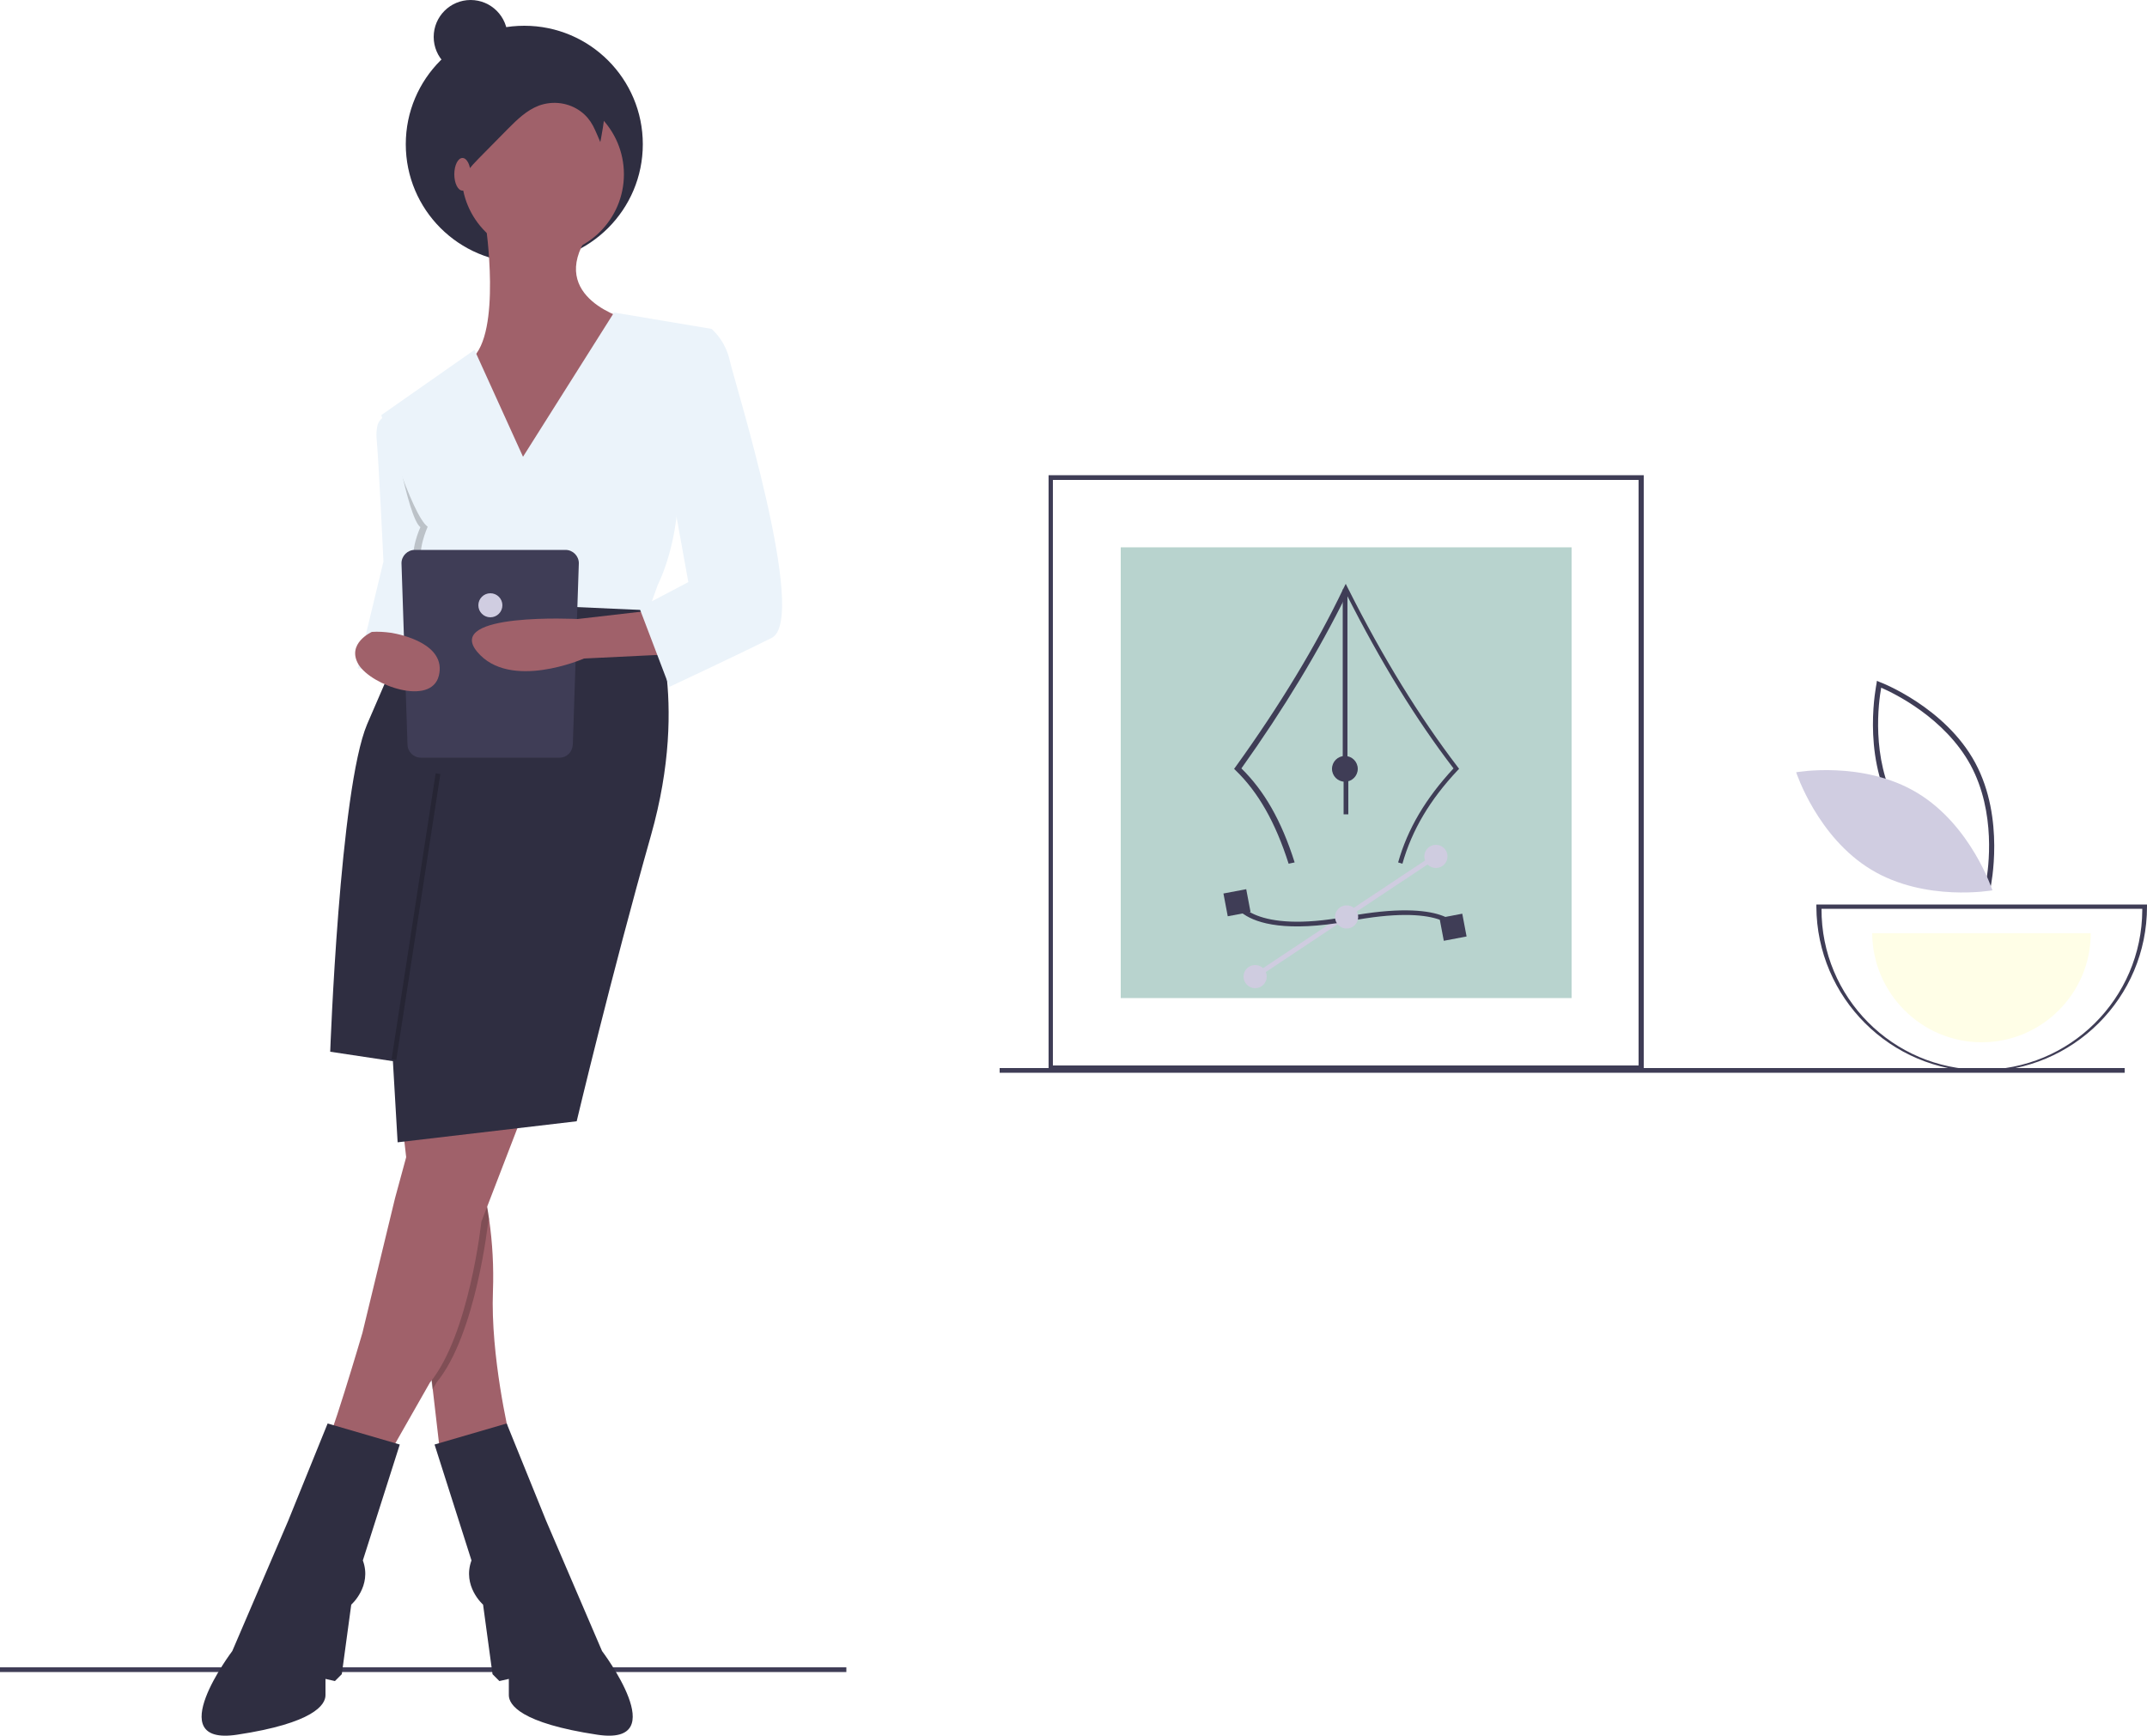
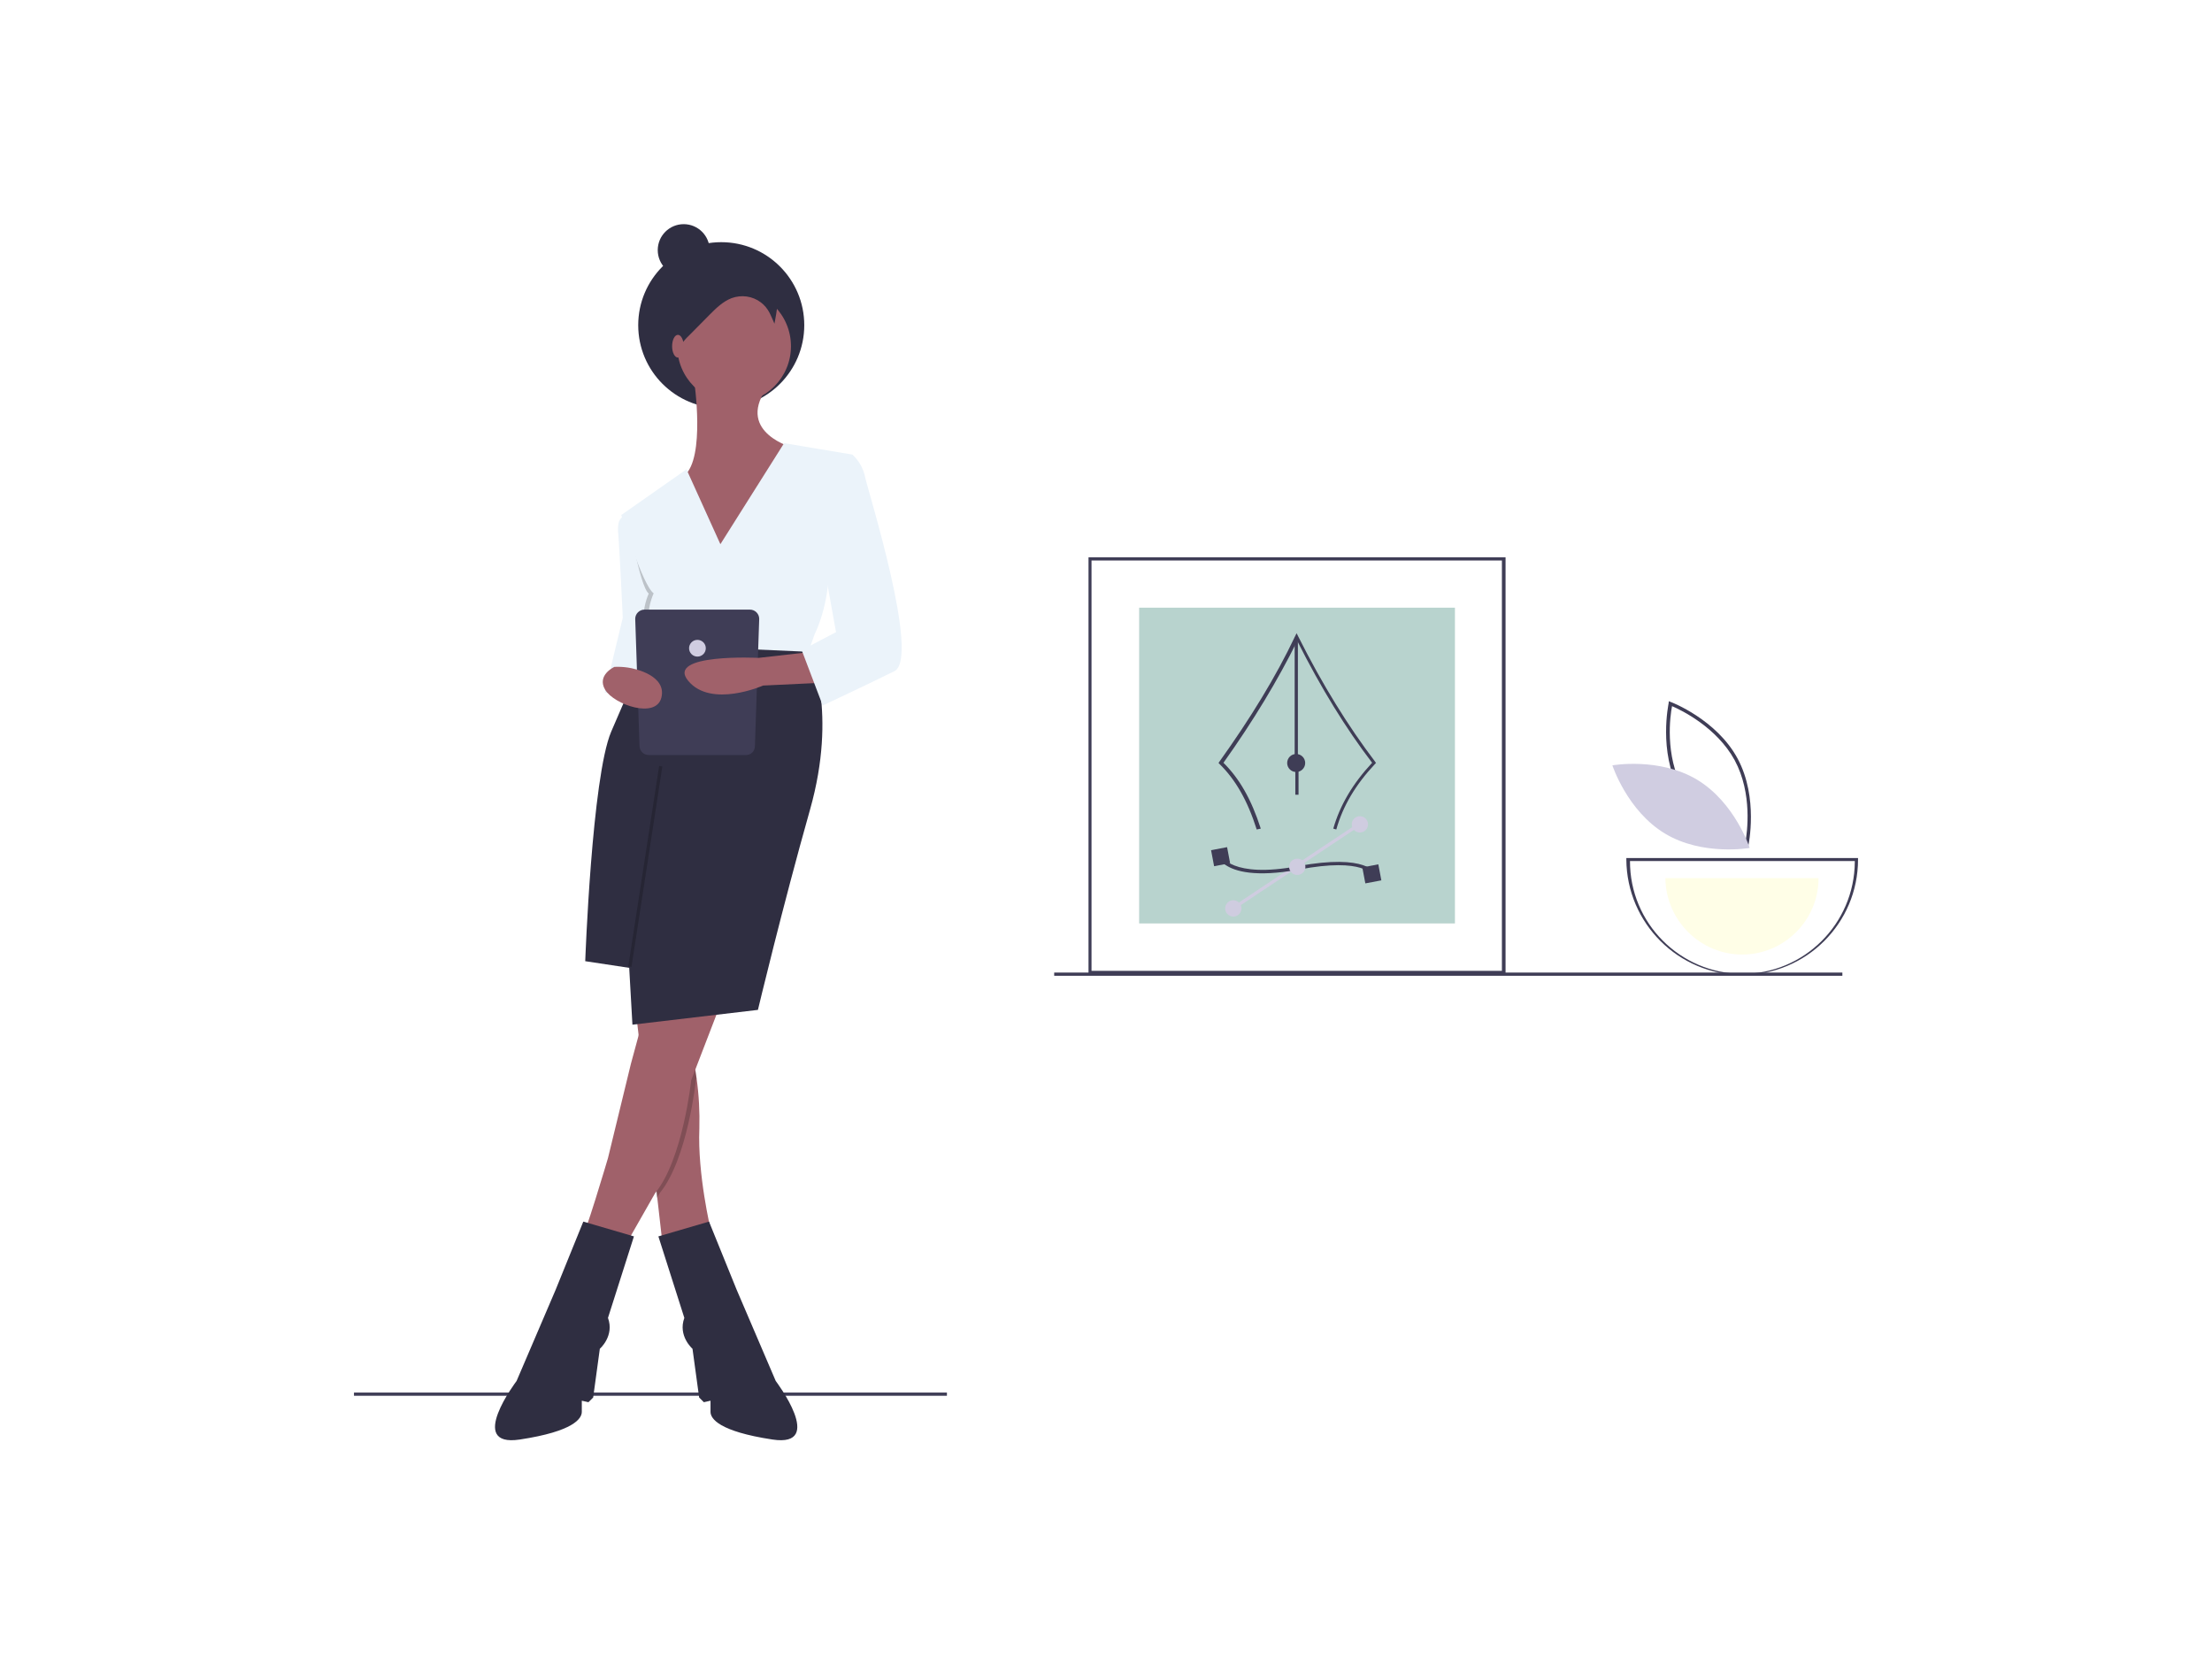
- <svg xmlns="http://www.w3.org/2000/svg" version="1.1" id="Capa_1" x="0px" y="0px" viewBox="0 0 500 404.4" style="enable-background:new 0 0 500 404.4;" xml:space="preserve">
+ <svg xmlns="http://www.w3.org/2000/svg" version="1.1" id="Capa_1" x="0px" y="0px" viewBox="0 0 1031.1 776.1" style="enable-background:new 0 0 1031.1 776.1;" xml:space="preserve">
  <style type="text/css">
	.st0{fill:#3F3D56;}
	.st1{fill:#D0CDE1;}
	.st2{fill:#FFFEE7;}
	.st3{fill:#2F2E41;}
	.st4{fill:#A0616A;}
	.st5{fill:#EBF3FA;}
	.st6{opacity:0.2;enable-background:new    ;}
	.st7{fill:#B8D3CE;}
	.st8{fill:#CFCCE0;}
</style>
  <g>
-     <rect id="Rectángulo_233" y="388.4" class="st0" width="197.1" height="1.1" />
-     <path id="Trazado_1017" class="st0" d="M463.5,207.3l-0.7-0.3c-0.1,0-15.2-5.8-22.2-18.8c-7-13-3.6-28.7-3.6-28.9l0.1-0.7l0.7,0.3   c0.1,0,15.2,5.8,22.2,18.8c7,13,3.6,28.7,3.6,28.9L463.5,207.3z M441.7,187.5c6,11,17.8,16.7,20.8,18c0.6-3.2,2.4-16.2-3.6-27.3   c-6-11-17.8-16.7-20.8-18C437.5,163.5,435.7,176.5,441.7,187.5z" />
-     <path id="Trazado_1018" class="st1" d="M446.5,184.7c12.6,7.6,17.5,22.7,17.5,22.7s-15.6,2.8-28.2-4.8   c-12.6-7.6-17.5-22.7-17.5-22.7S433.9,177.1,446.5,184.7z" />
-     <path id="Trazado_1019" class="st0" d="M461.5,249.6c-21.2,0-38.4-17.2-38.5-38.4v-0.5H500v0.5C500,232.4,482.8,249.6,461.5,249.6   L461.5,249.6z M424.2,211.7c-0.1,20.6,16.6,37.4,37.2,37.5s37.4-16.6,37.5-37.2v-0.3H424.2z" />
-     <path id="Trazado_1020" class="st2" d="M461.5,242.8c14,0,25.4-11.4,25.4-25.4h-50.9C436.1,231.4,447.5,242.8,461.5,242.8   L461.5,242.8L461.5,242.8z" />
-     <circle id="Elipse_148" class="st3" cx="122.1" cy="33.6" r="27.6" />
-     <path id="Trazado_1021" class="st4" d="M113.1,52.2c0,0,3.8,25.5-3.3,31.4c-7,6,11.4,30.9,11.4,30.9l24.9-40.1   c0,0-18.9-4.9-9.2-19.5L113.1,52.2z" />
-     <path id="Trazado_1022" class="st5" d="M103.9,127l-3.8,14.9l-3.8,14.9l-13-1.1l6-24.9c0,0-1.1-23.3-1.6-28.7c-0.1-1,0-2,0.2-3   c0.4-1.4,1.6-2.4,3-2.4L103.9,127z" />
-     <path id="Trazado_1023" class="st4" d="M118.6,334.3l-16.2,3.3l-1.6-13.8L95.1,274l-1.4-12.2l18.9-5.4l-0.1,4.3l-0.4,14.6   c0.8,2.8,1.4,5.8,1.8,8.7c0.8,5.5,1.1,11.2,0.9,16.7C114.2,315.9,118.6,334.3,118.6,334.3z" />
-     <path id="Trazado_1024" class="st3" d="M101.2,336.5l16.8-4.9l9.2,22.7l13,30.3c0,0,16.8,22.2-1.1,19.5c-17.9-2.7-20.6-7-20.6-9.2   v-3.8l-2.2,0.5l-1.6-1.6l-2.2-16.2c0,0-4.9-4.3-2.7-10.3L101.2,336.5z" />
-     <path id="Trazado_1025" class="st6" d="M113.9,284l-0.2,0.5c0,0-2.8,26.3-12,37.5l-1,1.7l-5.7-49.8l3.6-13.3h13.9l-0.4,14.6   C112.9,278.2,113.5,281.1,113.9,284L113.9,284z" />
-     <path id="Trazado_1026" class="st4" d="M121.3,260.7l-9.2,23.9c0,0-2.8,26.3-12,37.5L88.2,343c0,0-14.1-4.9-13-4.9   c1.1,0,9.2-27.6,9.2-27.6l7.6-31.4l5-18.4H121.3z" />
-     <path id="Trazado_1027" class="st3" d="M93.1,336.5l-16.8-4.9l-9.2,22.7l-13,30.3c0,0-16.8,22.2,1.1,19.5c17.9-2.7,20.6-7,20.6-9.2   v-3.8l2.2,0.5l1.6-1.6l2.2-16.2c0,0,4.9-4.3,2.7-10.3L93.1,336.5z" />
-     <circle id="Elipse_149" class="st4" cx="126.4" cy="40.6" r="18.9" />
-     <path id="Trazado_1028" class="st6" d="M103.9,127l-3.8,14.9l-3.3-0.2c-0.1-1.3-0.4-2.6-1.1-3.8c-1.1-2.2,0-0.5,2.2-2.7   c2.2-2.2,0.5-1.1-1.1-3.8c-1.6-2.7,1.1-8.6,1.1-8.6c-3-2.2-7-26-7-26L103.9,127z" />
-     <path id="Trazado_1029" class="st5" d="M121.8,106.4l-11.3-24.9L88.8,96.7c0,0,7,23.3,10.8,26c0,0-2.7,6-1.1,8.6   c1.6,2.7,3.3,1.6,1.1,3.8c-2.2,2.2-3.3,0.5-2.2,2.7c0.6,1.2,1,2.5,1.1,3.8l51.4,3.8l3.3-9.2c0,0,6.5-12.4,4.3-29.8l8.1-29.8   L143,72.8L121.8,106.4z" />
-     <path id="Trazado_1030" class="st3" d="M151.7,142.2c0,0,9.1,19.9-0.1,52.4c-9.2,32.5-17.3,66.6-17.3,66.6l-41.7,4.9l-1.1-18.9   L76.9,245c0,0,2.2-61.2,8.6-76.3c6.5-15.2,12.7-28.9,12.7-28.9L151.7,142.2z" />
-     <rect id="Rectángulo_234" x="63.2" y="213" transform="matrix(0.1523 -0.9883 0.9883 0.1523 -128.936 276.7727)" class="st6" width="67.4" height="1.1" />
-     <path id="Trazado_1031" class="st3" d="M140.7,25.5c-1.2-3.2-3.5-5.8-6.6-7.3c-3.8-1.8-8.2-1.6-12.3-1c-4.8,0.7-9.8,2.1-12.9,5.8   c-2,2.4-2.9,5.4-3.8,8.4c-1,3.4-2.1,6.9-2.2,10.5c0,2.5,0.3,4.9,0.7,7.4c0.1,1.3,0.5,2.6,1.1,3.8c0.6,1.2,1.9,2,3.3,2   c-2.7-4.8-2.4-10.8,0.9-15.3c0.8-1,1.6-1.9,2.5-2.8l6.9-7c2.1-2.1,4.3-4.3,7.2-5.4c3.3-1.2,7-0.7,9.8,1.4c1.2,0.9,2.1,2,2.8,3.3   c0.5,0.9,1.7,3.8,1.7,3.8S141.1,26.7,140.7,25.5z" />
-     <ellipse id="Elipse_150" class="st4" cx="107.7" cy="40.6" rx="1.9" ry="3.8" />
-     <circle id="Elipse_151" class="st3" cx="109.6" cy="8.6" r="8.6" />
-     <path id="Trazado_1032" class="st0" d="M130.3,176.5H98c-1.7,0-3.1-1.4-3.1-3.1l-1.4-42.2c0-1.7,1.4-3.1,3.1-3.1h35.1   c1.7,0,3.1,1.4,3.1,3.1l-1.4,42.2C133.3,175.2,132,176.5,130.3,176.5L130.3,176.5z" />
-     <circle id="Elipse_152" class="st1" cx="114.2" cy="141" r="2.8" />
-     <path id="Trazado_1033" class="st4" d="M152.7,142.1l-18.2,2.1c0,0-31-1.6-23.4,7.6s24.9,1.6,24.9,1.6l22.7-1.1L152.7,142.1z" />
-     <path id="Trazado_1034" class="st4" d="M86.6,147.2c0,0-6,2.7-3.1,7.6c3,4.9,16.9,9.8,18.7,2.6c1.8-7.3-8.6-9.6-11.2-10   C89.5,147.2,88.1,147.1,86.6,147.2L86.6,147.2z" />
-     <path id="Trazado_1035" class="st5" d="M159.2,78.8l6.5-2.2c2.2,2,3.7,4.7,4.3,7.6c1.1,4.9,18.4,60.1,9.7,64.4   c-8.6,4.3-23.8,11.4-23.8,11.4l-7-18.4l11.4-6l-4.3-23.8C155.9,111.8,151.6,78.8,159.2,78.8z" />
-     <path id="Trazado_1036" class="st0" d="M382.8,249.3H244.2V110.7h138.6V249.3z M245.2,248.2h136.4V111.8H245.2V248.2z" />
-     <rect id="Rectángulo_235" x="261" y="127.5" class="st7" width="105" height="105" />
-     <path id="Trazado_1037" class="st0" d="M300.1,201.2c-3.1-9.7-7.1-16.7-12.4-21.8l-0.3-0.3l0.3-0.4c10.3-14.3,18.8-28.3,25.2-41.7   l0.5-1l0.5,1c8.2,16.3,16.6,29.9,25.6,41.7l0.3,0.4l-0.3,0.3c-6.5,6.9-10.7,14-12.9,21.8l-1-0.3c2.2-7.8,6.4-14.9,12.9-21.9   c-8.8-11.5-16.9-24.7-24.9-40.5c-6.4,13-14.6,26.6-24.5,40.5c5.3,5.2,9.3,12.1,12.4,21.9L300.1,201.2z" />
-     <rect id="Rectángulo_236" x="312.7" y="137.3" class="st0" width="1.1" height="41.7" />
-     <circle id="Elipse_153" class="st0" cx="313.2" cy="179.1" r="3" />
-     <rect id="Rectángulo_237" x="288" y="212.9" transform="matrix(0.8326 -0.5538 0.5538 0.8326 -65.7878 209.2567)" class="st8" width="50.6" height="1.1" />
-     <path id="Trazado_1038" class="st0" d="M289.7,213c-1-0.6-1.9-1.6-2.4-2.7l1-0.4l-0.5,0.2l0.5-0.2c0,0.1,3.4,7.7,25.5,3.6   c23.1-4.3,25.8,2.4,25.9,2.7l-1,0.4c0,0-2.7-6.2-24.6-2C299.6,217.2,292.8,215.1,289.7,213z" />
-     <rect id="Rectángulo_238" x="285.4" y="207.6" transform="matrix(0.9825 -0.186 0.186 0.9825 -34.1008 57.2568)" class="st0" width="5.4" height="5.4" />
-     <rect id="Rectángulo_239" x="335.7" y="213.3" transform="matrix(0.9825 -0.186 0.186 0.9825 -34.2674 66.7218)" class="st0" width="5.4" height="5.4" />
-     <circle id="Elipse_154" class="st8" cx="313.6" cy="213.6" r="2.7" />
-     <circle id="Elipse_155" class="st8" cx="292.3" cy="227.5" r="2.7" />
-     <circle id="Elipse_156" class="st8" cx="334.4" cy="199.5" r="2.7" />
-     <rect id="Rectángulo_240" x="312.9" y="180" class="st0" width="1.1" height="9.7" />
-     <rect id="Rectángulo_241" x="232.8" y="248.8" class="st0" width="262" height="1.1" />
+     <rect id="Rectángulo_233" x="165" y="649.2" class="st0" width="276.4" height="1.5" />
+     <path id="Trazado_1017" class="st0" d="M814.9,395.2l-1-0.4c-0.1,0-21.3-8.1-31.1-26.4s-5-40.2-5-40.5l0.1-1l1,0.4   c0.1,0,21.3,8.1,31.1,26.4s5,40.2,5,40.5L814.9,395.2z M784.4,367.5c8.4,15.4,25,23.4,29.2,25.2c0.8-4.5,3.4-22.7-5-38.3   c-8.4-15.4-25-23.4-29.2-25.2C778.5,333.8,776,352,784.4,367.5z" />
+     <path id="Trazado_1018" class="st1" d="M791.1,363.5c17.7,10.7,24.5,31.8,24.5,31.8s-21.9,3.9-39.5-6.7s-24.5-31.8-24.5-31.8   S773.4,352.9,791.1,363.5z" />
+     <path id="Trazado_1019" class="st0" d="M812.1,454.5c-29.7,0-53.8-24.1-54-53.8V400h108v0.7C866.1,430.4,842,454.5,812.1,454.5   L812.1,454.5z M759.8,401.4c-0.1,28.9,23.3,52.4,52.2,52.6c28.9,0.1,52.4-23.3,52.6-52.2v-0.4H759.8z" />
+     <path id="Trazado_1020" class="st2" d="M812.1,445c19.6,0,35.6-16,35.6-35.6h-71.4C776.5,429,792.5,445,812.1,445L812.1,445   L812.1,445z" />
+     <circle id="Elipse_148" class="st3" cx="336.2" cy="151.6" r="38.7" />
+     <path id="Trazado_1021" class="st4" d="M323.6,177.7c0,0,5.3,35.8-4.6,44c-9.8,8.4,16,43.3,16,43.3l34.9-56.2   c0,0-26.5-6.9-12.9-27.3L323.6,177.7z" />
+     <path id="Trazado_1022" class="st5" d="M310.7,282.6l-5.3,20.9l-5.3,20.9l-18.2-1.5l8.4-34.9c0,0-1.5-32.7-2.2-40.2   c-0.1-1.4,0-2.8,0.3-4.2c0.6-2,2.2-3.4,4.2-3.4L310.7,282.6z" />
+     <path id="Trazado_1023" class="st4" d="M331.3,573.3l-22.7,4.6l-2.2-19.4l-8-69.8l-2-17.1l26.5-7.6l-0.1,6l-0.6,20.5   c1.1,3.9,2,8.1,2.5,12.2c1.1,7.7,1.5,15.7,1.3,23.4C325.1,547.5,331.3,573.3,331.3,573.3z" />
+     <path id="Trazado_1024" class="st3" d="M306.9,576.4l23.6-6.9l12.9,31.8l18.2,42.5c0,0,23.6,31.1-1.5,27.3   c-25.1-3.8-28.9-9.8-28.9-12.9V653l-3.1,0.7l-2.2-2.2l-3.1-22.7c0,0-6.9-6-3.8-14.4L306.9,576.4z" />
+     <path id="Trazado_1025" class="st6" d="M324.7,502.8l-0.3,0.7c0,0-3.9,36.9-16.8,52.6l-1.4,2.4l-8-69.8l5-18.7h19.5l-0.6,20.5   C323.3,494.6,324.1,498.7,324.7,502.8L324.7,502.8z" />
+     <path id="Trazado_1026" class="st4" d="M335.1,470.1l-12.9,33.5c0,0-3.9,36.9-16.8,52.6l-16.7,29.3c0,0-19.8-6.9-18.2-6.9   c1.5,0,12.9-38.7,12.9-38.7l10.7-44l7-25.8H335.1z" />
+     <path id="Trazado_1027" class="st3" d="M295.5,576.4l-23.6-6.9l-12.9,31.8l-18.2,42.5c0,0-23.6,31.1,1.5,27.3   c25.1-3.8,28.9-9.8,28.9-12.9V653l3.1,0.7l2.2-2.2l3.1-22.7c0,0,6.9-6,3.8-14.4L295.5,576.4z" />
+     <circle id="Elipse_149" class="st4" cx="342.2" cy="161.4" r="26.5" />
+     <path id="Trazado_1028" class="st6" d="M310.7,282.6l-5.3,20.9l-4.6-0.3c-0.1-1.8-0.6-3.6-1.5-5.3c-1.5-3.1,0-0.7,3.1-3.8   s0.7-1.5-1.5-5.3s1.5-12.1,1.5-12.1c-4.2-3.1-9.8-36.5-9.8-36.5L310.7,282.6z" />
+     <path id="Trazado_1029" class="st5" d="M335.8,253.7l-15.8-34.9l-30.4,21.3c0,0,9.8,32.7,15.1,36.5c0,0-3.8,8.4-1.5,12.1   c2.2,3.8,4.6,2.2,1.5,5.3s-4.6,0.7-3.1,3.8c0.8,1.7,1.4,3.5,1.5,5.3l72.1,5.3l4.6-12.9c0,0,9.1-17.4,6-41.8l11.4-41.8l-31.7-5.3   L335.8,253.7z" />
+     <path id="Trazado_1030" class="st3" d="M377.7,303.9c0,0,12.8,27.9-0.1,73.5s-24.3,93.4-24.3,93.4l-58.5,6.9l-1.5-26.5l-20.5-3.1   c0,0,3.1-85.8,12.1-107c9.1-21.3,17.8-40.5,17.8-40.5L377.7,303.9z" />
+     <rect id="Rectángulo_234" x="253.6" y="403.2" transform="matrix(0.1523 -0.9883 0.9883 0.1523 -144.24 639.7357)" class="st6" width="94.5" height="1.5" />
+     <path id="Trazado_1031" class="st3" d="M362.3,140.3c-1.7-4.5-4.9-8.1-9.3-10.2c-5.3-2.5-11.5-2.2-17.2-1.4   c-6.7,1-13.7,2.9-18.1,8.1c-2.8,3.4-4.1,7.6-5.3,11.8c-1.4,4.8-2.9,9.7-3.1,14.7c0,3.5,0.4,6.9,1,10.4c0.1,1.8,0.7,3.6,1.5,5.3   s2.7,2.8,4.6,2.8c-3.8-6.7-3.4-15.1,1.3-21.5c1.1-1.4,2.2-2.7,3.5-3.9l9.7-9.8c2.9-2.9,6-6,10.1-7.6c4.6-1.7,9.8-1,13.7,2   c1.7,1.3,2.9,2.8,3.9,4.6c0.7,1.3,2.4,5.3,2.4,5.3S362.8,142,362.3,140.3z" />
+     <ellipse id="Elipse_150" class="st4" cx="316" cy="161.4" rx="2.7" ry="5.3" />
+     <circle id="Elipse_151" class="st3" cx="318.7" cy="116.6" r="12.1" />
+     <path id="Trazado_1032" class="st0" d="M347.7,352h-45.3c-2.4,0-4.3-2-4.3-4.3l-2-59.2c0-2.4,2-4.3,4.3-4.3h49.2   c2.4,0,4.3,2,4.3,4.3l-2,59.2C351.9,350.2,350.1,352,347.7,352L347.7,352z" />
+     <circle id="Elipse_152" class="st1" cx="325.1" cy="302.2" r="3.9" />
+     <path id="Trazado_1033" class="st4" d="M379.1,303.8l-25.5,2.9c0,0-43.5-2.2-32.8,10.7c10.7,12.9,34.9,2.2,34.9,2.2l31.8-1.5   L379.1,303.8z" />
+     <path id="Trazado_1034" class="st4" d="M286.4,310.9c0,0-8.4,3.8-4.3,10.7c4.2,6.9,23.7,13.7,26.2,3.6c2.5-10.2-12.1-13.5-15.7-14   C290.5,310.9,288.5,310.8,286.4,310.9L286.4,310.9z" />
+     <path id="Trazado_1035" class="st5" d="M388.2,215l9.1-3.1c3.1,2.8,5.2,6.6,6,10.7c1.5,6.9,25.8,84.3,13.6,90.3   c-12.1,6-33.4,16-33.4,16l-9.8-25.8l16-8.4l-6-33.4C383.6,261.3,377.6,215,388.2,215z" />
+     <path id="Trazado_1036" class="st0" d="M701.8,454.1H507.4V259.8h194.4V454.1z M508.8,452.6h191.3V261.3H508.8V452.6z" />
+     <rect id="Rectángulo_235" x="531" y="283.3" class="st7" width="147.2" height="147.2" />
+     <path id="Trazado_1037" class="st0" d="M585.8,386.7c-4.3-13.6-10-23.4-17.4-30.6l-0.4-0.4l0.4-0.6c14.4-20.1,26.4-39.7,35.3-58.5   l0.7-1.4l0.7,1.4c11.5,22.9,23.3,41.9,35.9,58.5l0.4,0.6l-0.4,0.4c-9.1,9.7-15,19.6-18.1,30.6l-1.4-0.4c3.1-10.9,9-20.9,18.1-30.7   c-12.3-16.1-23.7-34.6-34.9-56.8c-9,18.2-20.5,37.3-34.4,56.8c7.4,7.3,13,17,17.4,30.7L585.8,386.7z" />
+     <rect id="Rectángulo_236" x="603.5" y="297.1" class="st0" width="1.5" height="58.5" />
+     <circle id="Elipse_153" class="st0" cx="604.2" cy="355.7" r="4.2" />
+     <rect id="Rectángulo_237" x="568.8" y="403.1" transform="matrix(0.8326 -0.5538 0.5538 0.8326 -122.5356 402.2585)" class="st8" width="71" height="1.5" />
+     <path id="Trazado_1038" class="st0" d="M571.2,403.2c-1.4-0.8-2.7-2.2-3.4-3.8l1.4-0.6l-0.7,0.3l0.7-0.3c0,0.1,4.8,10.8,35.8,5   c32.4-6,36.2,3.4,36.3,3.8l-1.4,0.6c0,0-3.8-8.7-34.5-2.8C585.1,409.1,575.6,406.2,571.2,403.2z" />
+     <rect id="Rectángulo_238" x="565.2" y="395.6" transform="matrix(0.9825 -0.186 0.186 0.9825 -64.3646 112.7987)" class="st0" width="7.6" height="7.6" />
+     <rect id="Rectángulo_239" x="635.7" y="403.6" transform="matrix(0.9825 -0.186 0.186 0.9825 -64.6226 126.0625)" class="st0" width="7.6" height="7.6" />
+     <circle id="Elipse_154" class="st8" cx="604.7" cy="404.1" r="3.8" />
+     <circle id="Elipse_155" class="st8" cx="574.9" cy="423.5" r="3.8" />
+     <circle id="Elipse_156" class="st8" cx="633.9" cy="384.3" r="3.8" />
+     <rect id="Rectángulo_240" x="603.8" y="356.9" class="st0" width="1.5" height="13.6" />
+     <rect id="Rectángulo_241" x="491.4" y="453.4" class="st0" width="367.4" height="1.5" />
  </g>
</svg>
